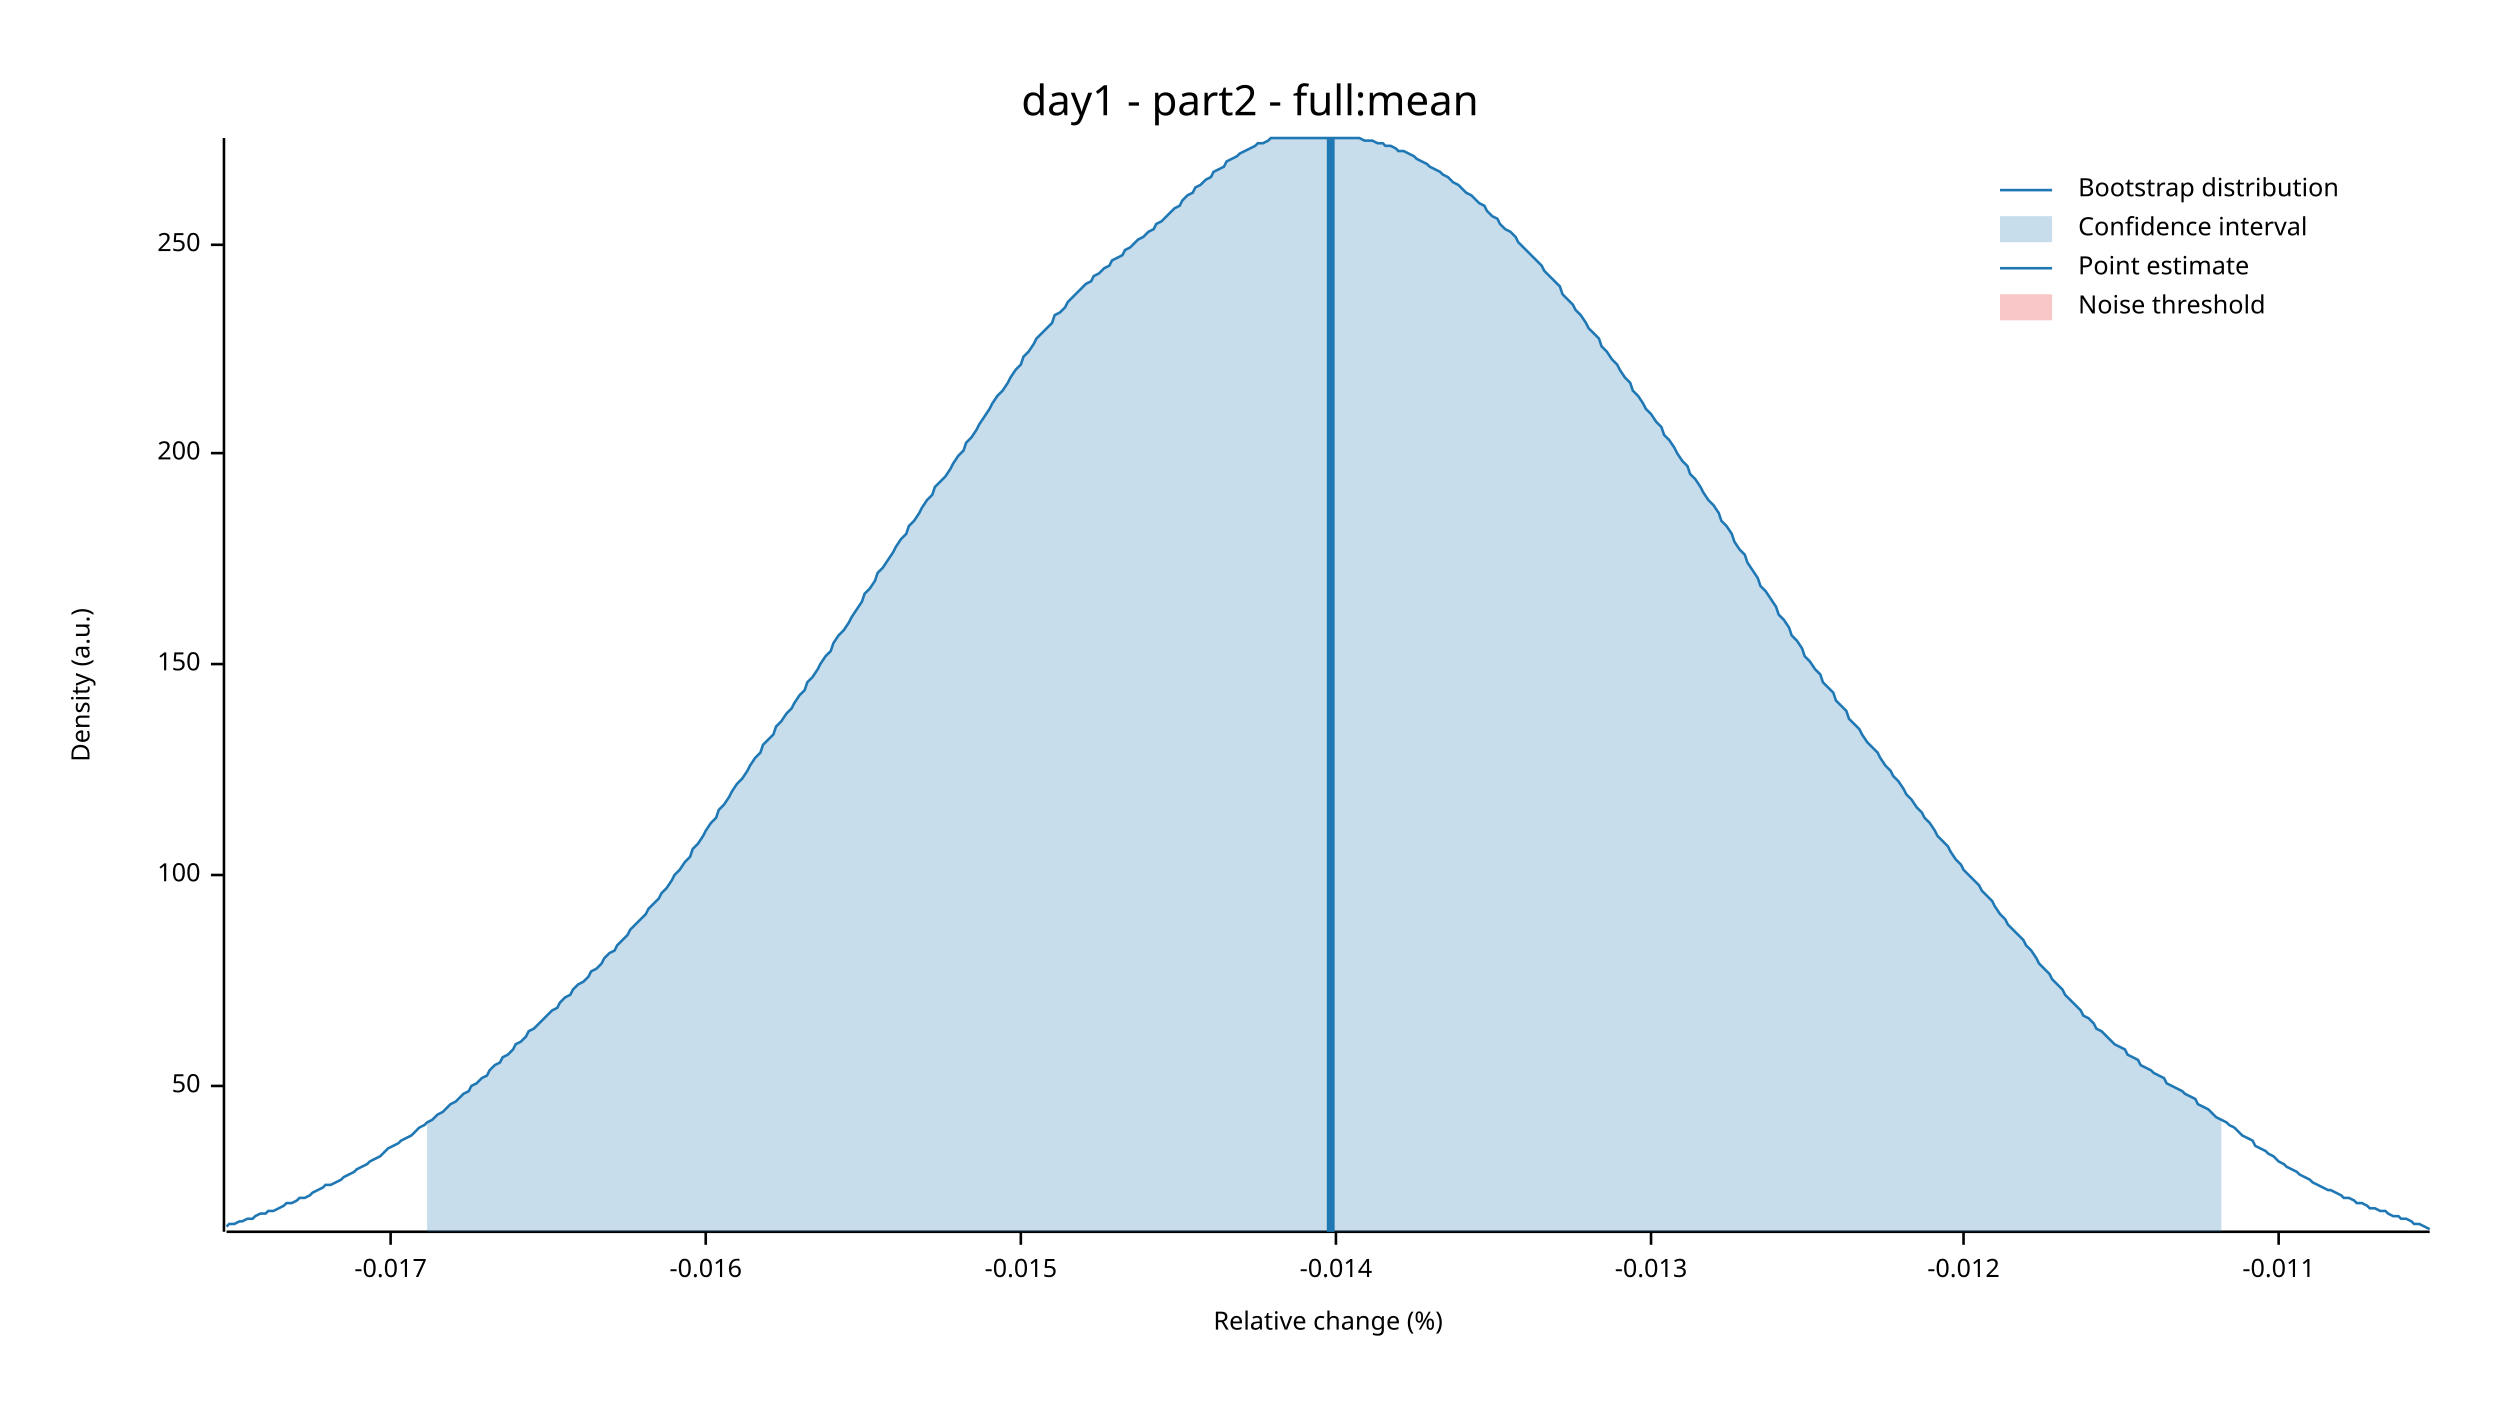
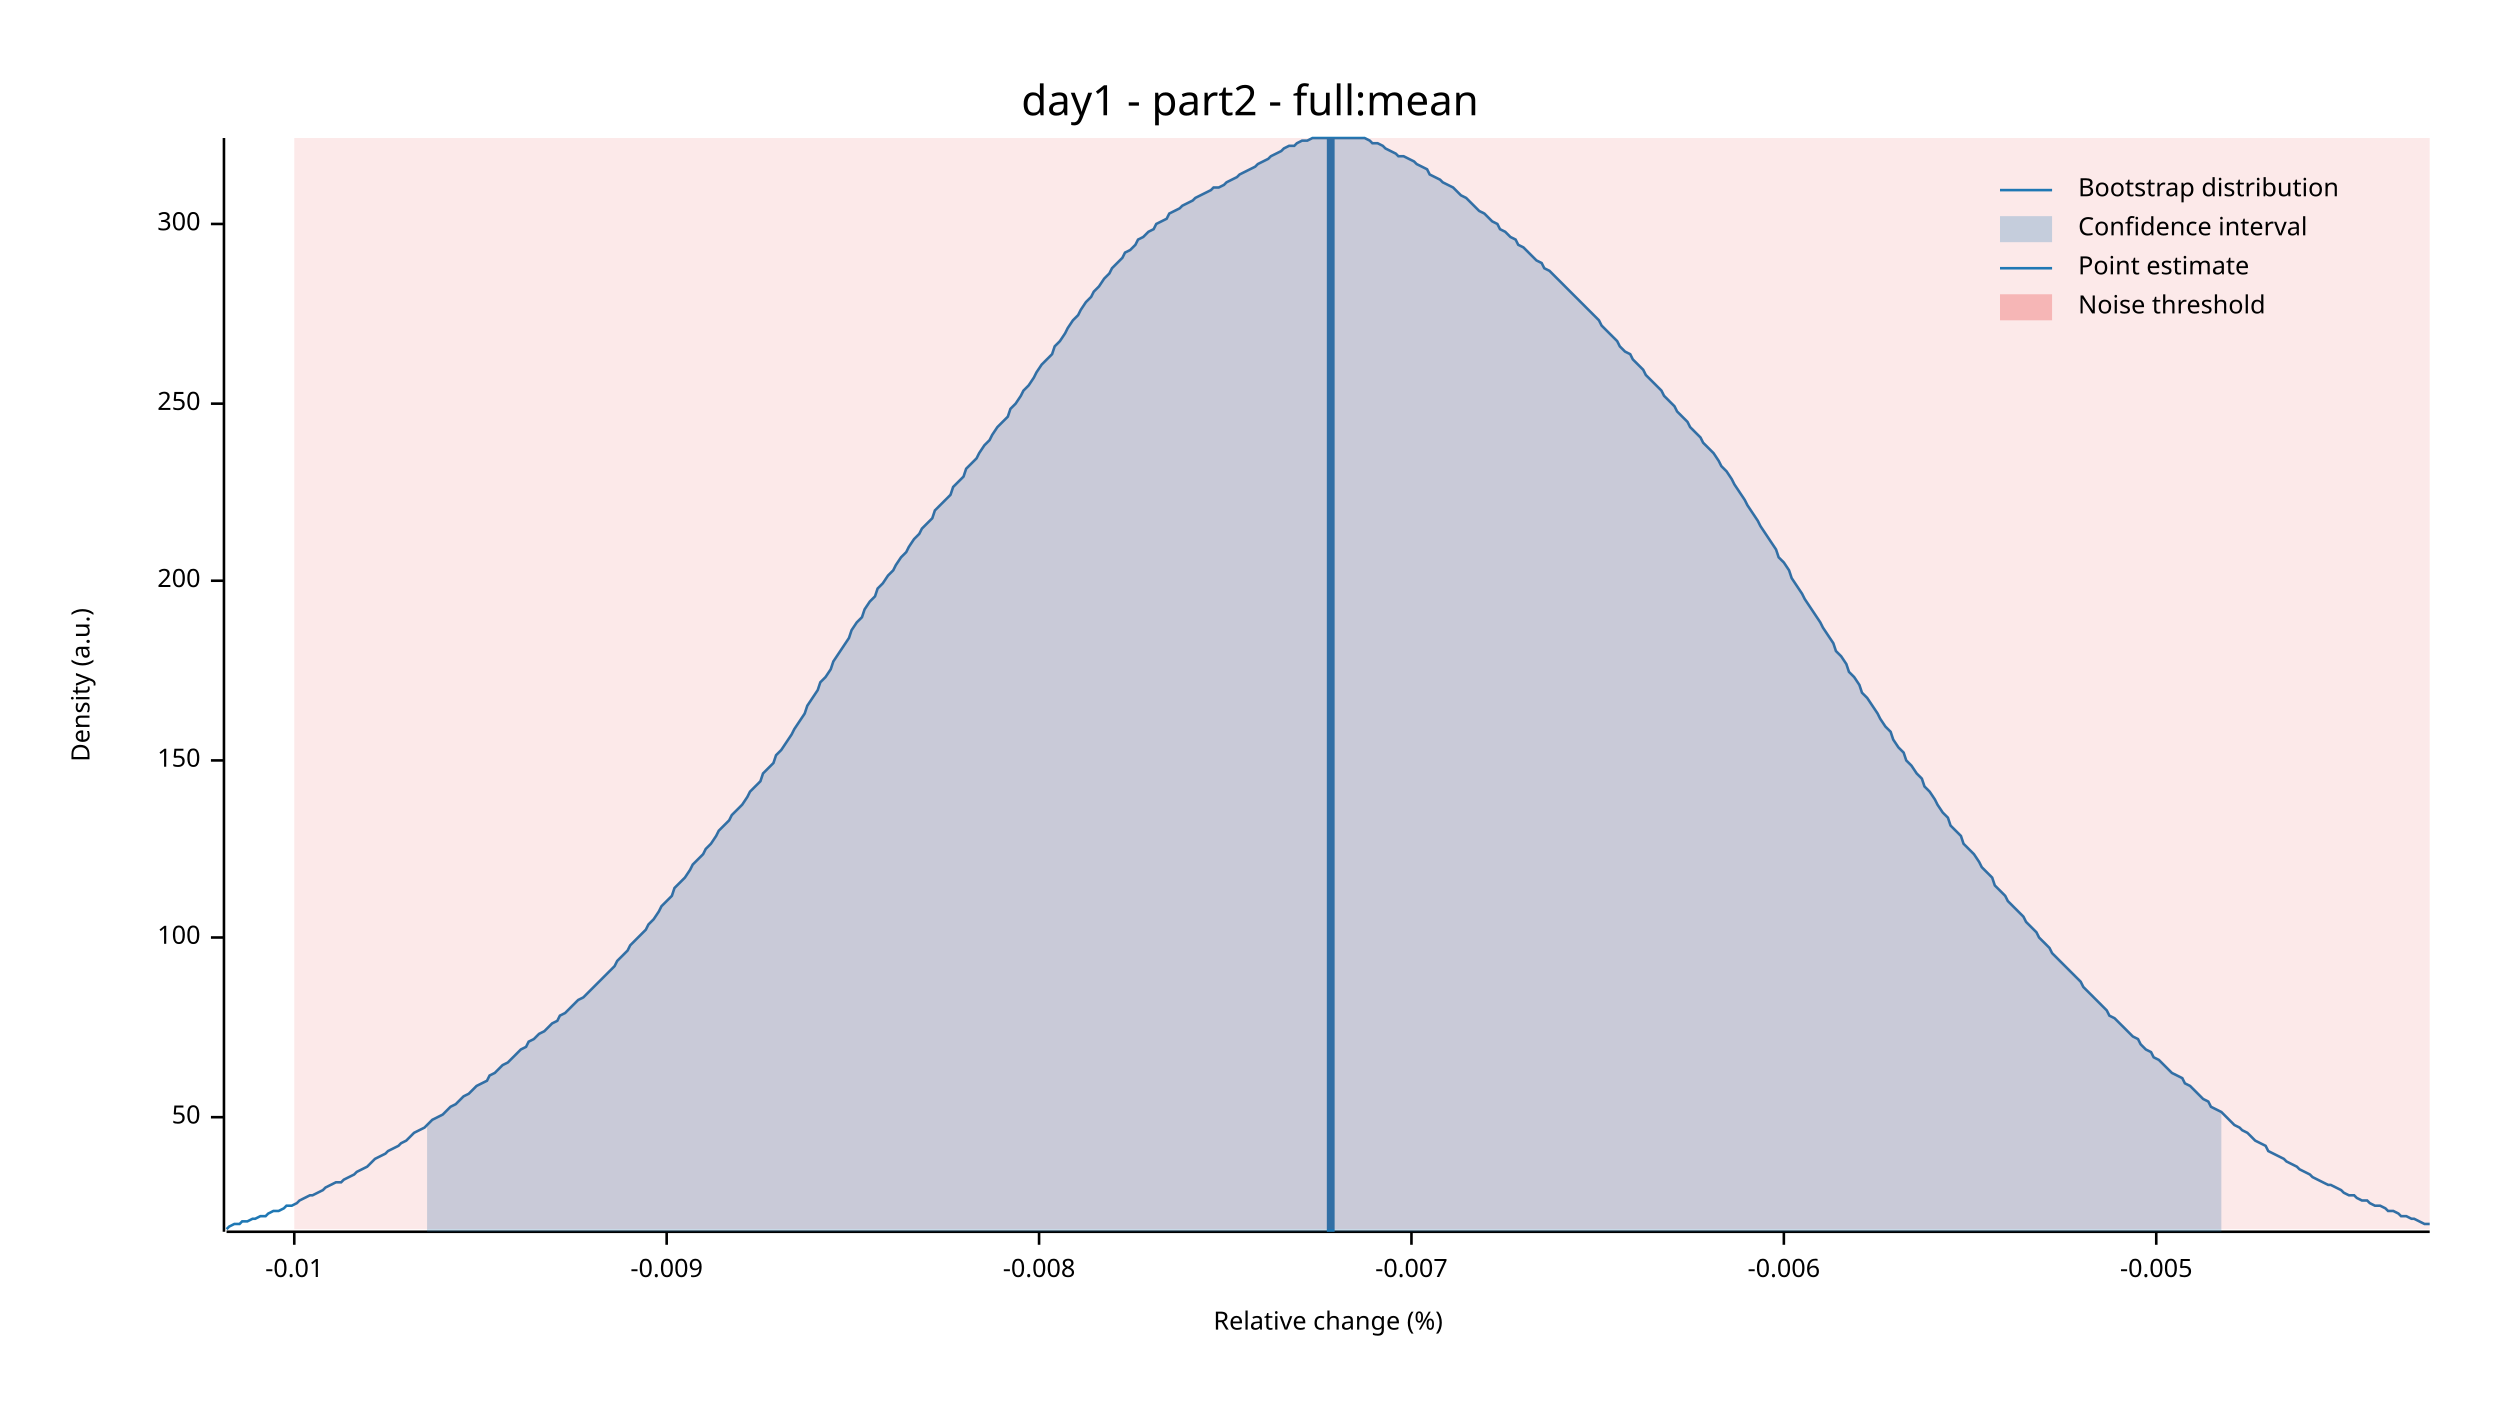
<svg xmlns="http://www.w3.org/2000/svg" width="960" height="540" viewBox="0 0 960 540">
  <text x="480" y="32" dy="0.76em" text-anchor="middle" font-family="sans-serif" font-size="16.129" opacity="1" fill="#000000">
day1 - part2 - full:mean
</text>
  <text x="27" y="263" dy="0.76em" text-anchor="middle" font-family="sans-serif" font-size="9.677" opacity="1" fill="#000000" transform="rotate(270, 27, 263)">
Density (a.u.)
</text>
  <text x="510" y="513" dy="-0.5ex" text-anchor="middle" font-family="sans-serif" font-size="9.677" opacity="1" fill="#000000">
Relative change (%)
</text>
  <polyline fill="none" opacity="1" stroke="#000000" stroke-width="1" points="86,53 86,473 " />
-   <text x="77" y="417" dy="0.5ex" text-anchor="end" font-family="sans-serif" font-size="9.677" opacity="1" fill="#000000">
+   <text x="77" y="429" dy="0.5ex" text-anchor="end" font-family="sans-serif" font-size="9.677" opacity="1" fill="#000000">
50
</text>
-   <polyline fill="none" opacity="1" stroke="#000000" stroke-width="1" points="81,417 86,417 " />
-   <text x="77" y="336" dy="0.5ex" text-anchor="end" font-family="sans-serif" font-size="9.677" opacity="1" fill="#000000">
+   <polyline fill="none" opacity="1" stroke="#000000" stroke-width="1" points="81,429 86,429 " />
+   <text x="77" y="360" dy="0.5ex" text-anchor="end" font-family="sans-serif" font-size="9.677" opacity="1" fill="#000000">
100
</text>
-   <polyline fill="none" opacity="1" stroke="#000000" stroke-width="1" points="81,336 86,336 " />
-   <text x="77" y="255" dy="0.5ex" text-anchor="end" font-family="sans-serif" font-size="9.677" opacity="1" fill="#000000">
+   <polyline fill="none" opacity="1" stroke="#000000" stroke-width="1" points="81,360 86,360 " />
+   <text x="77" y="292" dy="0.5ex" text-anchor="end" font-family="sans-serif" font-size="9.677" opacity="1" fill="#000000">
150
</text>
-   <polyline fill="none" opacity="1" stroke="#000000" stroke-width="1" points="81,255 86,255 " />
-   <text x="77" y="174" dy="0.5ex" text-anchor="end" font-family="sans-serif" font-size="9.677" opacity="1" fill="#000000">
+   <polyline fill="none" opacity="1" stroke="#000000" stroke-width="1" points="81,292 86,292 " />
+   <text x="77" y="223" dy="0.5ex" text-anchor="end" font-family="sans-serif" font-size="9.677" opacity="1" fill="#000000">
200
</text>
-   <polyline fill="none" opacity="1" stroke="#000000" stroke-width="1" points="81,174 86,174 " />
-   <text x="77" y="94" dy="0.5ex" text-anchor="end" font-family="sans-serif" font-size="9.677" opacity="1" fill="#000000">
+   <polyline fill="none" opacity="1" stroke="#000000" stroke-width="1" points="81,223 86,223 " />
+   <text x="77" y="155" dy="0.5ex" text-anchor="end" font-family="sans-serif" font-size="9.677" opacity="1" fill="#000000">
250
</text>
-   <polyline fill="none" opacity="1" stroke="#000000" stroke-width="1" points="81,94 86,94 " />
+   <polyline fill="none" opacity="1" stroke="#000000" stroke-width="1" points="81,155 86,155 " />
+   <text x="77" y="86" dy="0.5ex" text-anchor="end" font-family="sans-serif" font-size="9.677" opacity="1" fill="#000000">
+ 300
+ </text>
+   <polyline fill="none" opacity="1" stroke="#000000" stroke-width="1" points="81,86 86,86 " />
  <polyline fill="none" opacity="1" stroke="#000000" stroke-width="1" points="87,473 933,473 " />
-   <text x="150" y="483" dy="0.76em" text-anchor="middle" font-family="sans-serif" font-size="9.677" opacity="1" fill="#000000">
- -0.017
+   <text x="113" y="483" dy="0.76em" text-anchor="middle" font-family="sans-serif" font-size="9.677" opacity="1" fill="#000000">
+ -0.01
</text>
-   <polyline fill="none" opacity="1" stroke="#000000" stroke-width="1" points="150,473 150,478 " />
-   <text x="271" y="483" dy="0.76em" text-anchor="middle" font-family="sans-serif" font-size="9.677" opacity="1" fill="#000000">
- -0.016
+   <polyline fill="none" opacity="1" stroke="#000000" stroke-width="1" points="113,473 113,478 " />
+   <text x="256" y="483" dy="0.76em" text-anchor="middle" font-family="sans-serif" font-size="9.677" opacity="1" fill="#000000">
+ -0.009
</text>
-   <polyline fill="none" opacity="1" stroke="#000000" stroke-width="1" points="271,473 271,478 " />
-   <text x="392" y="483" dy="0.76em" text-anchor="middle" font-family="sans-serif" font-size="9.677" opacity="1" fill="#000000">
- -0.015
+   <polyline fill="none" opacity="1" stroke="#000000" stroke-width="1" points="256,473 256,478 " />
+   <text x="399" y="483" dy="0.76em" text-anchor="middle" font-family="sans-serif" font-size="9.677" opacity="1" fill="#000000">
+ -0.008
</text>
-   <polyline fill="none" opacity="1" stroke="#000000" stroke-width="1" points="392,473 392,478 " />
-   <text x="513" y="483" dy="0.76em" text-anchor="middle" font-family="sans-serif" font-size="9.677" opacity="1" fill="#000000">
- -0.014
+   <polyline fill="none" opacity="1" stroke="#000000" stroke-width="1" points="399,473 399,478 " />
+   <text x="542" y="483" dy="0.76em" text-anchor="middle" font-family="sans-serif" font-size="9.677" opacity="1" fill="#000000">
+ -0.007
</text>
-   <polyline fill="none" opacity="1" stroke="#000000" stroke-width="1" points="513,473 513,478 " />
-   <text x="634" y="483" dy="0.76em" text-anchor="middle" font-family="sans-serif" font-size="9.677" opacity="1" fill="#000000">
- -0.013
+   <polyline fill="none" opacity="1" stroke="#000000" stroke-width="1" points="542,473 542,478 " />
+   <text x="685" y="483" dy="0.76em" text-anchor="middle" font-family="sans-serif" font-size="9.677" opacity="1" fill="#000000">
+ -0.006
</text>
-   <polyline fill="none" opacity="1" stroke="#000000" stroke-width="1" points="634,473 634,478 " />
-   <text x="754" y="483" dy="0.76em" text-anchor="middle" font-family="sans-serif" font-size="9.677" opacity="1" fill="#000000">
- -0.012
+   <polyline fill="none" opacity="1" stroke="#000000" stroke-width="1" points="685,473 685,478 " />
+   <text x="828" y="483" dy="0.76em" text-anchor="middle" font-family="sans-serif" font-size="9.677" opacity="1" fill="#000000">
+ -0.005
</text>
-   <polyline fill="none" opacity="1" stroke="#000000" stroke-width="1" points="754,473 754,478 " />
-   <text x="875" y="483" dy="0.76em" text-anchor="middle" font-family="sans-serif" font-size="9.677" opacity="1" fill="#000000">
- -0.011
- </text>
-   <polyline fill="none" opacity="1" stroke="#000000" stroke-width="1" points="875,473 875,478 " />
-   <polyline fill="none" opacity="1" stroke="#1F78B4" stroke-width="1" points="87,471 88,470 90,470 92,469 93,469 95,468 97,468 98,467 100,466 102,466 103,465 105,465 107,464 109,463 110,462 112,462 114,461 115,460 117,460 119,459 120,458 122,457 124,456 125,455 127,455 129,454 131,453 132,452 134,451 136,450 137,449 139,448 141,447 142,446 144,445 146,444 148,442 149,441 151,440 153,439 154,438 156,437 158,436 159,435 161,433 163,432 164,431 166,430 168,428 170,427 171,426 173,424 175,423 176,422 178,420 180,419 181,417 183,416 185,414 187,413 188,411 190,409 192,408 193,406 195,405 197,403 198,401 200,400 202,398 203,396 205,395 207,393 209,391 210,390 212,388 214,387 215,385 217,383 219,382 220,380 222,378 224,377 226,375 227,373 229,372 231,370 232,368 234,366 236,365 237,363 239,361 241,359 242,357 244,355 246,353 248,351 249,349 251,347 253,345 254,343 256,341 258,338 259,336 261,334 263,331 265,329 266,326 268,324 270,321 271,319 273,316 275,314 276,311 278,309 280,306 281,304 283,301 285,299 287,296 288,294 290,291 292,289 293,286 295,284 297,282 298,279 300,277 302,274 304,272 305,270 307,267 309,265 310,262 312,260 314,257 315,255 317,252 319,250 320,247 322,244 324,242 326,239 327,237 329,234 331,231 332,228 334,226 336,223 337,220 339,218 341,215 343,212 344,210 346,207 348,205 349,202 351,200 353,197 354,195 356,192 358,190 359,187 361,185 363,183 365,180 366,178 368,175 370,173 371,170 373,168 375,165 376,163 378,160 380,157 381,155 383,152 385,150 387,147 388,145 390,142 392,140 393,137 395,135 397,132 398,130 400,128 402,126 404,124 405,121 407,120 409,118 410,116 412,114 414,112 415,111 417,109 419,108 420,106 422,105 424,103 426,102 427,100 429,99 431,98 432,96 434,95 436,93 437,92 439,91 441,89 443,88 444,86 446,85 448,83 449,82 451,80 453,79 454,77 456,75 458,74 459,72 461,71 463,69 465,68 466,66 468,65 470,64 471,62 473,61 475,60 476,59 478,58 480,57 482,56 483,55 485,55 487,54 488,53 490,53 492,53 493,53 495,53 497,53 498,53 500,53 502,53 504,53 505,53 507,53 509,53 510,53 512,53 514,53 515,53 517,53 519,53 521,53 522,53 524,54 526,54 527,54 529,55 531,55 532,56 534,56 536,57 537,58 539,58 541,59 543,60 544,61 546,62 548,63 549,64 551,65 553,66 554,67 556,68 558,70 560,71 561,72 563,74 565,75 566,76 568,78 570,79 571,81 573,83 575,84 576,86 578,88 580,89 582,91 583,93 585,95 587,97 588,98 590,100 592,102 593,104 595,106 597,108 599,110 600,113 602,115 604,117 605,119 607,121 609,124 610,126 612,128 614,130 615,133 617,135 619,138 621,140 622,142 624,145 626,147 627,150 629,152 631,155 632,157 634,159 636,162 638,164 639,167 641,169 643,172 644,174 646,177 648,179 649,182 651,184 653,187 654,189 656,192 658,194 660,197 661,200 663,202 665,205 666,208 668,211 670,213 671,216 673,219 675,222 676,225 678,227 680,230 682,233 683,236 685,238 687,241 688,244 690,246 692,249 693,252 695,254 697,257 699,259 700,262 702,264 704,266 705,269 707,271 709,273 710,276 712,278 714,280 715,282 717,285 719,287 721,289 722,291 724,294 726,296 727,298 729,300 731,303 732,305 734,307 736,310 738,312 739,314 741,316 743,319 744,321 746,323 748,325 749,327 751,330 753,332 754,334 756,336 758,338 760,340 761,342 763,344 765,346 766,348 768,351 770,353 771,355 773,357 775,359 777,361 778,363 780,365 782,368 783,370 785,372 787,374 788,376 790,378 792,380 793,382 795,384 797,386 799,388 800,390 802,391 804,393 805,395 807,396 809,398 810,399 812,401 814,402 816,403 817,405 819,406 821,407 822,409 824,410 826,411 827,412 829,413 831,414 832,416 834,417 836,418 838,419 839,420 841,421 843,422 844,424 846,425 848,426 849,427 851,429 853,430 855,431 856,432 858,433 860,435 861,436 863,437 865,438 866,440 868,441 870,442 871,443 873,444 875,446 877,447 878,448 880,449 882,450 883,451 885,452 887,453 888,454 890,455 892,456 894,457 895,457 897,458 899,459 900,460 902,460 904,461 905,462 907,462 909,463 910,464 912,464 914,465 916,465 917,466 919,467 921,467 922,468 924,468 926,469 927,470 929,470 931,471 933,472 " />
-   <polygon opacity="0.25" fill="#1F78B4" points="164,431 166,430 168,428 170,427 171,426 173,424 175,423 176,422 178,420 180,419 181,417 183,416 185,414 187,413 188,411 190,409 192,408 193,406 195,405 197,403 198,401 200,400 202,398 203,396 205,395 207,393 209,391 210,390 212,388 214,387 215,385 217,383 219,382 220,380 222,378 224,377 226,375 227,373 229,372 231,370 232,368 234,366 236,365 237,363 239,361 241,359 242,357 244,355 246,353 248,351 249,349 251,347 253,345 254,343 256,341 258,338 259,336 261,334 263,331 265,329 266,326 268,324 270,321 271,319 273,316 275,314 276,311 278,309 280,306 281,304 283,301 285,299 287,296 288,294 290,291 292,289 293,286 295,284 297,282 298,279 300,277 302,274 304,272 305,270 307,267 309,265 310,262 312,260 314,257 315,255 317,252 319,250 320,247 322,244 324,242 326,239 327,237 329,234 331,231 332,228 334,226 336,223 337,220 339,218 341,215 343,212 344,210 346,207 348,205 349,202 351,200 353,197 354,195 356,192 358,190 359,187 361,185 363,183 365,180 366,178 368,175 370,173 371,170 373,168 375,165 376,163 378,160 380,157 381,155 383,152 385,150 387,147 388,145 390,142 392,140 393,137 395,135 397,132 398,130 400,128 402,126 404,124 405,121 407,120 409,118 410,116 412,114 414,112 415,111 417,109 419,108 420,106 422,105 424,103 426,102 427,100 429,99 431,98 432,96 434,95 436,93 437,92 439,91 441,89 443,88 444,86 446,85 448,83 449,82 451,80 453,79 454,77 456,75 458,74 459,72 461,71 463,69 465,68 466,66 468,65 470,64 471,62 473,61 475,60 476,59 478,58 480,57 482,56 483,55 485,55 487,54 488,53 490,53 492,53 493,53 495,53 497,53 498,53 500,53 502,53 504,53 505,53 507,53 509,53 510,53 512,53 514,53 515,53 517,53 519,53 521,53 522,53 524,54 526,54 527,54 529,55 531,55 532,56 534,56 536,57 537,58 539,58 541,59 543,60 544,61 546,62 548,63 549,64 551,65 553,66 554,67 556,68 558,70 560,71 561,72 563,74 565,75 566,76 568,78 570,79 571,81 573,83 575,84 576,86 578,88 580,89 582,91 583,93 585,95 587,97 588,98 590,100 592,102 593,104 595,106 597,108 599,110 600,113 602,115 604,117 605,119 607,121 609,124 610,126 612,128 614,130 615,133 617,135 619,138 621,140 622,142 624,145 626,147 627,150 629,152 631,155 632,157 634,159 636,162 638,164 639,167 641,169 643,172 644,174 646,177 648,179 649,182 651,184 653,187 654,189 656,192 658,194 660,197 661,200 663,202 665,205 666,208 668,211 670,213 671,216 673,219 675,222 676,225 678,227 680,230 682,233 683,236 685,238 687,241 688,244 690,246 692,249 693,252 695,254 697,257 699,259 700,262 702,264 704,266 705,269 707,271 709,273 710,276 712,278 714,280 715,282 717,285 719,287 721,289 722,291 724,294 726,296 727,298 729,300 731,303 732,305 734,307 736,310 738,312 739,314 741,316 743,319 744,321 746,323 748,325 749,327 751,330 753,332 754,334 756,336 758,338 760,340 761,342 763,344 765,346 766,348 768,351 770,353 771,355 773,357 775,359 777,361 778,363 780,365 782,368 783,370 785,372 787,374 788,376 790,378 792,380 793,382 795,384 797,386 799,388 800,390 802,391 804,393 805,395 807,396 809,398 810,399 812,401 814,402 816,403 817,405 819,406 821,407 822,409 824,410 826,411 827,412 829,413 831,414 832,416 834,417 836,418 838,419 839,420 841,421 843,422 844,424 846,425 848,426 849,427 851,429 853,430 853,473 164,473 " />
+   <polyline fill="none" opacity="1" stroke="#000000" stroke-width="1" points="828,473 828,478 " />
+   <polyline fill="none" opacity="1" stroke="#1F78B4" stroke-width="1" points="87,472 88,471 90,470 92,470 93,469 95,469 97,468 98,468 100,467 102,467 103,466 105,465 107,465 109,464 110,463 112,463 114,462 115,461 117,460 119,459 120,459 122,458 124,457 125,456 127,455 129,454 131,454 132,453 134,452 136,451 137,450 139,449 141,448 142,447 144,445 146,444 148,443 149,442 151,441 153,440 154,439 156,438 158,436 159,435 161,434 163,433 164,432 166,430 168,429 170,428 171,427 173,425 175,424 176,423 178,421 180,420 181,419 183,417 185,416 187,415 188,413 190,412 192,410 193,409 195,408 197,406 198,405 200,403 202,402 203,400 205,399 207,397 209,396 210,395 212,393 214,392 215,390 217,389 219,387 220,386 222,384 224,383 226,381 227,380 229,378 231,376 232,375 234,373 236,371 237,369 239,367 241,365 242,363 244,361 246,359 248,357 249,355 251,353 253,350 254,348 256,346 258,344 259,341 261,339 263,337 265,334 266,332 268,330 270,328 271,326 273,324 275,321 276,319 278,317 280,315 281,313 283,311 285,309 287,306 288,304 290,302 292,300 293,297 295,295 297,293 298,290 300,288 302,285 304,282 305,280 307,277 309,274 310,271 312,268 314,265 315,262 317,260 319,257 320,254 322,251 324,248 326,245 327,242 329,239 331,237 332,234 334,231 336,229 337,226 339,224 341,221 343,219 344,217 346,214 348,212 349,210 351,207 353,205 354,203 356,201 358,199 359,196 361,194 363,192 365,190 366,187 368,185 370,183 371,180 373,178 375,176 376,174 378,171 380,169 381,167 383,164 385,162 387,160 388,157 390,155 392,152 393,150 395,148 397,145 398,143 400,140 402,138 404,136 405,133 407,131 409,128 410,126 412,123 414,121 415,119 417,116 419,114 420,112 422,110 424,107 426,105 427,103 429,101 431,99 432,97 434,96 436,94 437,92 439,91 441,89 443,88 444,86 446,85 448,84 449,82 451,81 453,80 454,79 456,78 458,77 459,76 461,75 463,74 465,73 466,72 468,72 470,71 471,70 473,69 475,68 476,67 478,66 480,65 482,64 483,63 485,62 487,61 488,60 490,59 492,58 493,57 495,56 497,56 498,55 500,54 502,54 504,53 505,53 507,53 509,53 510,53 512,53 514,53 515,53 517,53 519,53 521,53 522,53 524,53 526,54 527,55 529,55 531,56 532,57 534,58 536,59 537,60 539,60 541,61 543,62 544,63 546,64 548,65 549,67 551,68 553,69 554,70 556,71 558,72 560,74 561,75 563,76 565,78 566,79 568,81 570,82 571,83 573,85 575,86 576,88 578,89 580,91 582,92 583,94 585,95 587,97 588,98 590,100 592,101 593,103 595,104 597,106 599,108 600,109 602,111 604,113 605,114 607,116 609,118 610,119 612,121 614,123 615,125 617,127 619,129 621,131 622,133 624,135 626,136 627,138 629,140 631,142 632,144 634,146 636,148 638,150 639,152 641,154 643,156 644,158 646,160 648,162 649,164 651,166 653,168 654,170 656,172 658,174 660,177 661,179 663,181 665,184 666,186 668,189 670,192 671,194 673,197 675,200 676,202 678,205 680,208 682,211 683,214 685,216 687,219 688,222 690,225 692,228 693,230 695,233 697,236 699,239 700,241 702,244 704,247 705,250 707,252 709,255 710,258 712,260 714,263 715,266 717,268 719,271 721,274 722,276 724,279 726,281 727,284 729,287 731,289 732,292 734,294 736,297 738,299 739,302 741,304 743,307 744,309 746,312 748,314 749,317 751,319 753,321 754,324 756,326 758,328 760,331 761,333 763,335 765,337 766,340 768,342 770,344 771,346 773,348 775,350 777,352 778,354 780,356 782,358 783,360 785,362 787,364 788,366 790,368 792,370 793,371 795,373 797,375 799,377 800,379 802,381 804,383 805,384 807,386 809,388 810,390 812,391 814,393 816,395 817,396 819,398 821,399 822,401 824,403 826,404 827,406 829,407 831,409 832,410 834,412 836,413 838,414 839,416 841,417 843,419 844,420 846,422 848,423 849,425 851,426 853,427 855,429 856,430 858,432 860,433 861,434 863,435 865,437 866,438 868,439 870,440 871,442 873,443 875,444 877,445 878,446 880,447 882,448 883,449 885,450 887,451 888,452 890,453 892,454 894,455 895,455 897,456 899,457 900,458 902,459 904,459 905,460 907,461 909,461 910,462 912,463 914,463 916,464 917,465 919,465 921,466 922,467 924,467 926,468 927,468 929,469 931,470 933,470 " />
+   <polygon opacity="0.25" fill="#1F78B4" points="164,432 166,430 168,429 170,428 171,427 173,425 175,424 176,423 178,421 180,420 181,419 183,417 185,416 187,415 188,413 190,412 192,410 193,409 195,408 197,406 198,405 200,403 202,402 203,400 205,399 207,397 209,396 210,395 212,393 214,392 215,390 217,389 219,387 220,386 222,384 224,383 226,381 227,380 229,378 231,376 232,375 234,373 236,371 237,369 239,367 241,365 242,363 244,361 246,359 248,357 249,355 251,353 253,350 254,348 256,346 258,344 259,341 261,339 263,337 265,334 266,332 268,330 270,328 271,326 273,324 275,321 276,319 278,317 280,315 281,313 283,311 285,309 287,306 288,304 290,302 292,300 293,297 295,295 297,293 298,290 300,288 302,285 304,282 305,280 307,277 309,274 310,271 312,268 314,265 315,262 317,260 319,257 320,254 322,251 324,248 326,245 327,242 329,239 331,237 332,234 334,231 336,229 337,226 339,224 341,221 343,219 344,217 346,214 348,212 349,210 351,207 353,205 354,203 356,201 358,199 359,196 361,194 363,192 365,190 366,187 368,185 370,183 371,180 373,178 375,176 376,174 378,171 380,169 381,167 383,164 385,162 387,160 388,157 390,155 392,152 393,150 395,148 397,145 398,143 400,140 402,138 404,136 405,133 407,131 409,128 410,126 412,123 414,121 415,119 417,116 419,114 420,112 422,110 424,107 426,105 427,103 429,101 431,99 432,97 434,96 436,94 437,92 439,91 441,89 443,88 444,86 446,85 448,84 449,82 451,81 453,80 454,79 456,78 458,77 459,76 461,75 463,74 465,73 466,72 468,72 470,71 471,70 473,69 475,68 476,67 478,66 480,65 482,64 483,63 485,62 487,61 488,60 490,59 492,58 493,57 495,56 497,56 498,55 500,54 502,54 504,53 505,53 507,53 509,53 510,53 512,53 514,53 515,53 517,53 519,53 521,53 522,53 524,53 526,54 527,55 529,55 531,56 532,57 534,58 536,59 537,60 539,60 541,61 543,62 544,63 546,64 548,65 549,67 551,68 553,69 554,70 556,71 558,72 560,74 561,75 563,76 565,78 566,79 568,81 570,82 571,83 573,85 575,86 576,88 578,89 580,91 582,92 583,94 585,95 587,97 588,98 590,100 592,101 593,103 595,104 597,106 599,108 600,109 602,111 604,113 605,114 607,116 609,118 610,119 612,121 614,123 615,125 617,127 619,129 621,131 622,133 624,135 626,136 627,138 629,140 631,142 632,144 634,146 636,148 638,150 639,152 641,154 643,156 644,158 646,160 648,162 649,164 651,166 653,168 654,170 656,172 658,174 660,177 661,179 663,181 665,184 666,186 668,189 670,192 671,194 673,197 675,200 676,202 678,205 680,208 682,211 683,214 685,216 687,219 688,222 690,225 692,228 693,230 695,233 697,236 699,239 700,241 702,244 704,247 705,250 707,252 709,255 710,258 712,260 714,263 715,266 717,268 719,271 721,274 722,276 724,279 726,281 727,284 729,287 731,289 732,292 734,294 736,297 738,299 739,302 741,304 743,307 744,309 746,312 748,314 749,317 751,319 753,321 754,324 756,326 758,328 760,331 761,333 763,335 765,337 766,340 768,342 770,344 771,346 773,348 775,350 777,352 778,354 780,356 782,358 783,360 785,362 787,364 788,366 790,368 792,370 793,371 795,373 797,375 799,377 800,379 802,381 804,383 805,384 807,386 809,388 810,390 812,391 814,393 816,395 817,396 819,398 821,399 822,401 824,403 826,404 827,406 829,407 831,409 832,410 834,412 836,413 838,414 839,416 841,417 843,419 844,420 846,422 848,423 849,425 851,426 853,427 853,473 164,473 " />
  <polyline fill="none" opacity="1" stroke="#1F78B4" stroke-width="3" points="511,473 511,53 " />
-   <rect x="510" y="53" width="0" height="419" opacity="0.1" fill="#E31A1C" stroke="none" />
+   <rect x="113" y="53" width="820" height="419" opacity="0.1" fill="#E31A1C" stroke="none" />
  <text x="798" y="68" dy="0.76em" text-anchor="start" font-family="sans-serif" font-size="9.677" opacity="1" fill="#000000">
Bootstrap distribution
</text>
  <text x="798" y="83" dy="0.76em" text-anchor="start" font-family="sans-serif" font-size="9.677" opacity="1" fill="#000000">
Confidence interval
</text>
  <text x="798" y="98" dy="0.76em" text-anchor="start" font-family="sans-serif" font-size="9.677" opacity="1" fill="#000000">
Point estimate
</text>
  <text x="798" y="113" dy="0.76em" text-anchor="start" font-family="sans-serif" font-size="9.677" opacity="1" fill="#000000">
Noise threshold
</text>
  <polyline fill="none" opacity="1" stroke="#1F78B4" stroke-width="1" points="768,73 788,73 " />
  <rect x="768" y="83" width="20" height="10" opacity="0.25" fill="#1F78B4" stroke="none" />
  <polyline fill="none" opacity="1" stroke="#1F78B4" stroke-width="1" points="768,103 788,103 " />
  <rect x="768" y="113" width="20" height="10" opacity="0.25" fill="#E31A1C" stroke="none" />
</svg>
